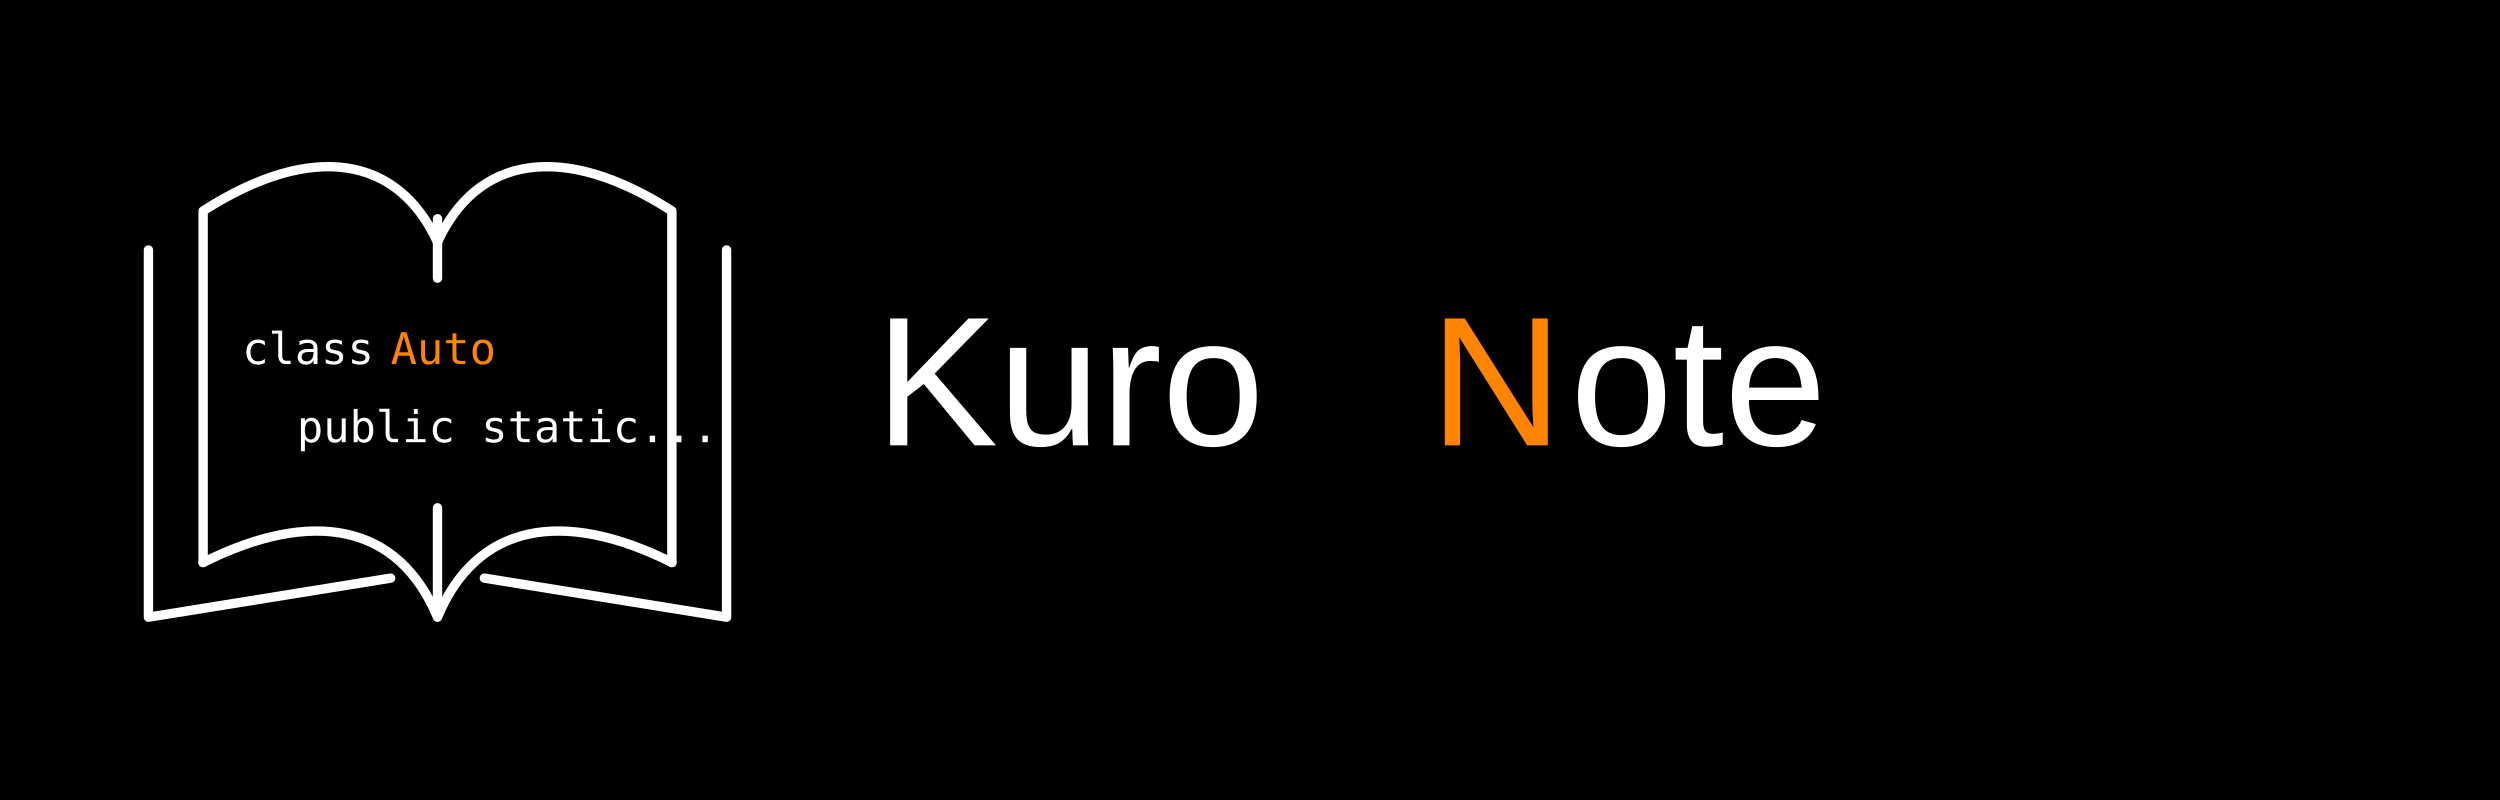
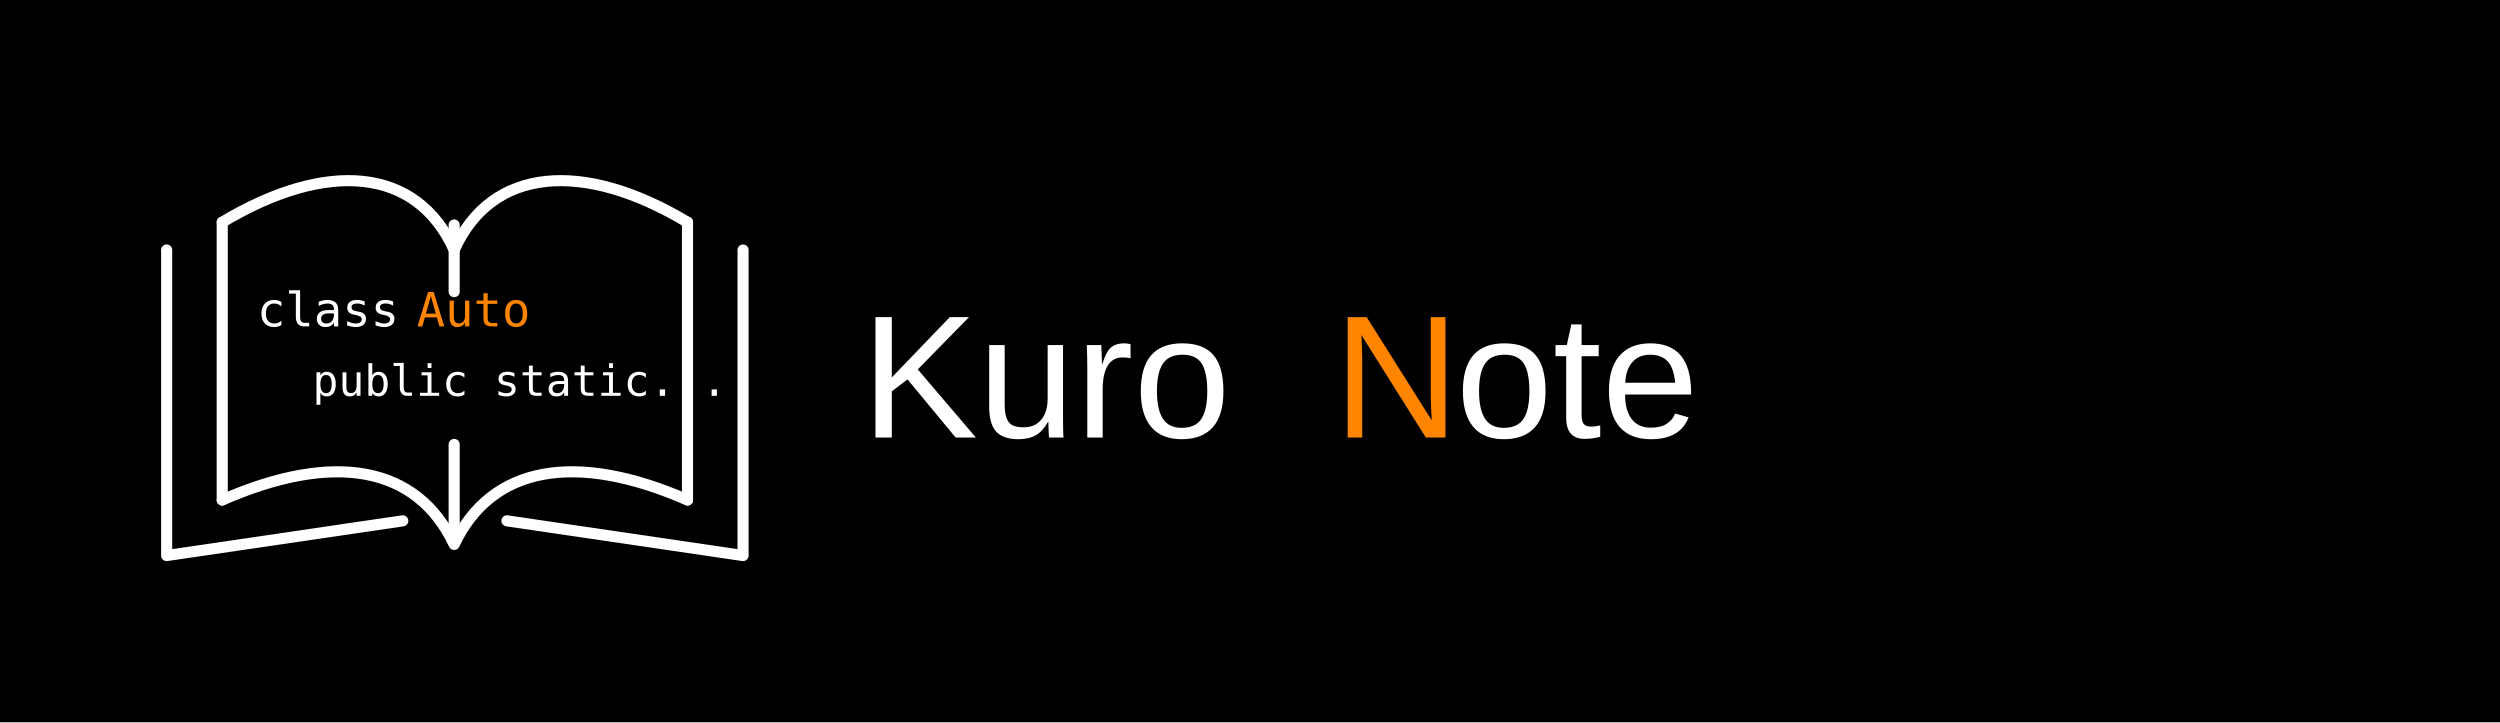
- <svg xmlns="http://www.w3.org/2000/svg" viewBox="0 0 1600 512">
-   <rect width="1600" height="512" fill="#000" />
-   <g transform="translate(70 65)">
-     <path d="M25 95 L25 330 L180 305 M395 95 L395 330 L240 305" fill="none" stroke="#fff" stroke-width="6" stroke-linecap="round" stroke-linejoin="round" />
-     <path d="M60 70 C130 25 185 35 210 90 C235 35 290 25 360 70 M60 70 L60 295 M360 70 L360 295" fill="none" stroke="#fff" stroke-width="6" stroke-linecap="round" stroke-linejoin="round" />
-     <path d="M60 295 C130 260 185 270 210 330 C235 270 290 260 360 295" fill="none" stroke="#fff" stroke-width="6" stroke-linecap="round" stroke-linejoin="round" />
-     <path d="M210 75 L210 113 M210 260 L210 320" fill="none" stroke="#fff" stroke-width="6" stroke-linecap="round" />
-     <text x="85" y="168" font-family="monospace" font-size="28" fill="#fff">class </text>
-     <text x="180" y="168" font-family="monospace" font-size="28" fill="#ff8500">Auto</text>
-     <text x="120" y="218" font-family="monospace" font-size="28" fill="#fff">public static...</text>
+ <svg xmlns="http://www.w3.org/2000/svg" viewBox="0 0 1800 520">
+   <rect width="1800" height="520" fill="#000000" />
+   <g transform="translate(95 70)" fill="none" stroke="#ffffff" stroke-width="8" stroke-linecap="round" stroke-linejoin="round">
+     <path d="M25 110 L25 330 L195 305" />
+     <path d="M440 110 L440 330 L270 305" />
+     <path d="M65 90 L65 290" />
+     <path d="M400 90 L400 290" />
+     <path d="M65 90 C140 45 205 50 232 110 C259 50 325 45 400 90" />
+     <path d="M65 290 C145 255 205 265 232 322 C259 265 320 255 400 290" />
+     <path d="M232 92 L232 140" />
+     <path d="M232 250 L232 315" />
  </g>
-   <text x="560" y="285" font-family="Arial, sans-serif" font-size="118" fill="#fff">Kuro </text>
-   <text x="915" y="285" font-family="Arial, sans-serif" font-size="118" fill="#ff8500">N</text>
-   <text x="1005" y="285" font-family="Arial, sans-serif" font-size="118" fill="#fff">ote</text>
+   <text x="185" y="235" font-family="Menlo, Consolas, 'DejaVu Sans Mono', monospace" font-size="34" fill="#ffffff">class </text>
+   <text x="300" y="235" font-family="Menlo, Consolas, 'DejaVu Sans Mono', monospace" font-size="34" fill="#ff8500">Auto</text>
+   <text x="225" y="285" font-family="Menlo, Consolas, 'DejaVu Sans Mono', monospace" font-size="31" fill="#ffffff">public static...</text>
+   <text x="620" y="315" font-family="Arial, Helvetica, sans-serif" font-size="126" fill="#ffffff" letter-spacing="0">Kuro </text>
+   <text x="960" y="315" font-family="Arial, Helvetica, sans-serif" font-size="126" fill="#ff8500" letter-spacing="0">N</text>
+   <text x="1048" y="315" font-family="Arial, Helvetica, sans-serif" font-size="126" fill="#ffffff" letter-spacing="0">ote</text>
</svg>
